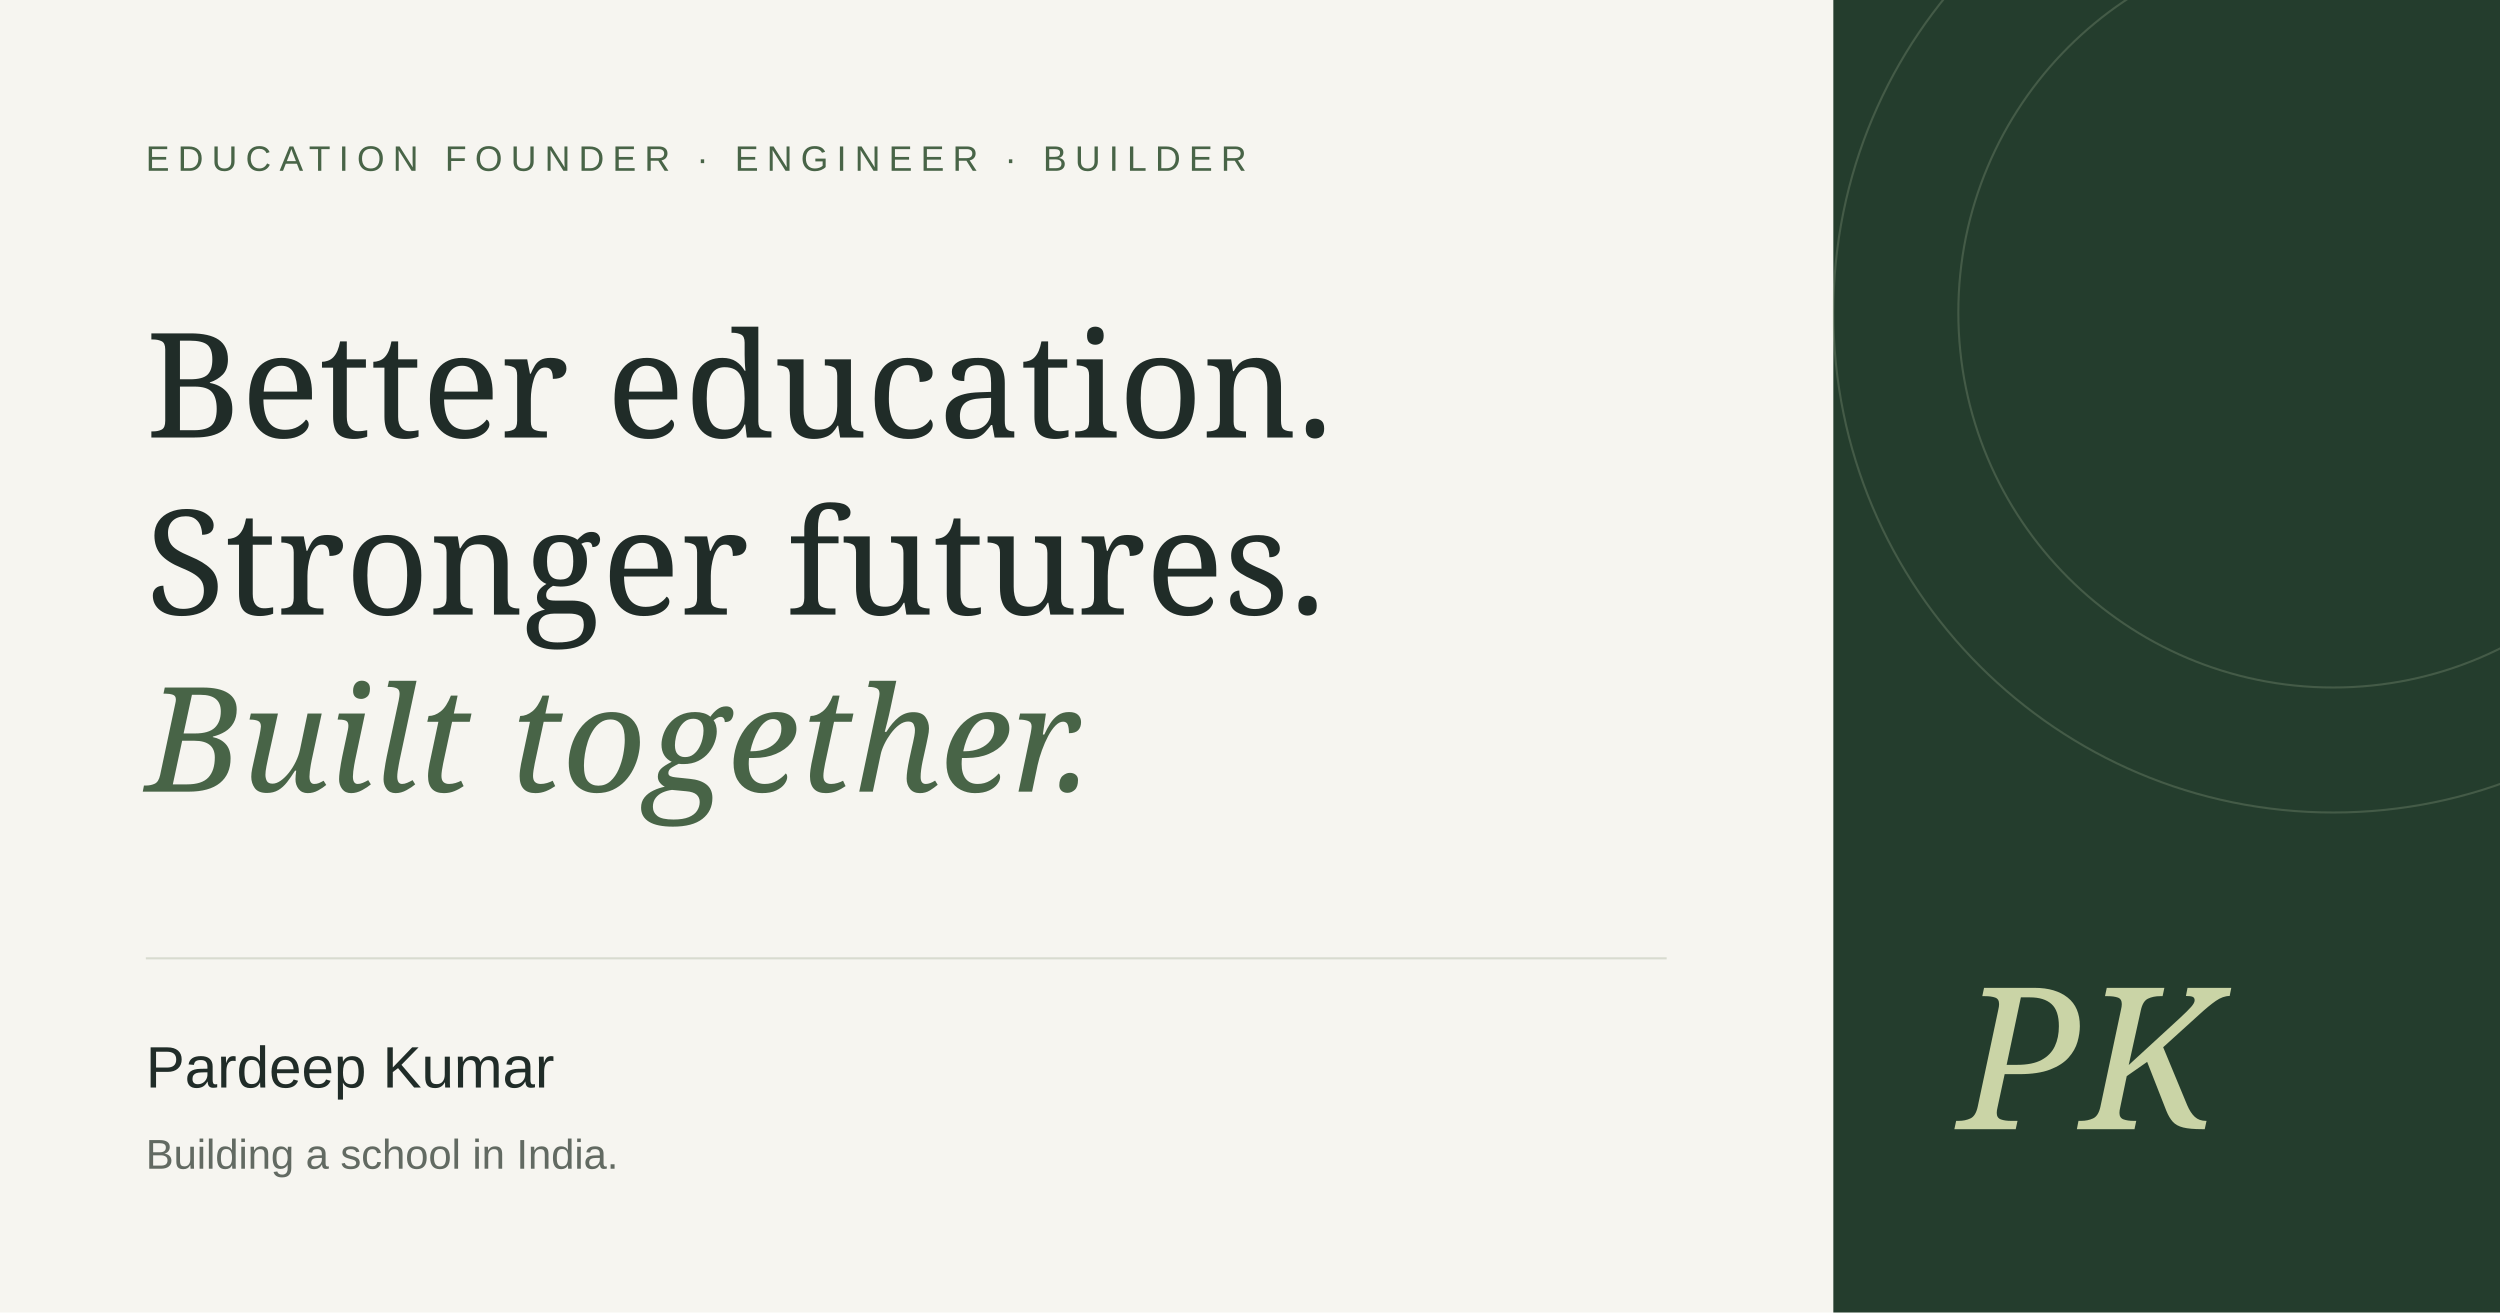
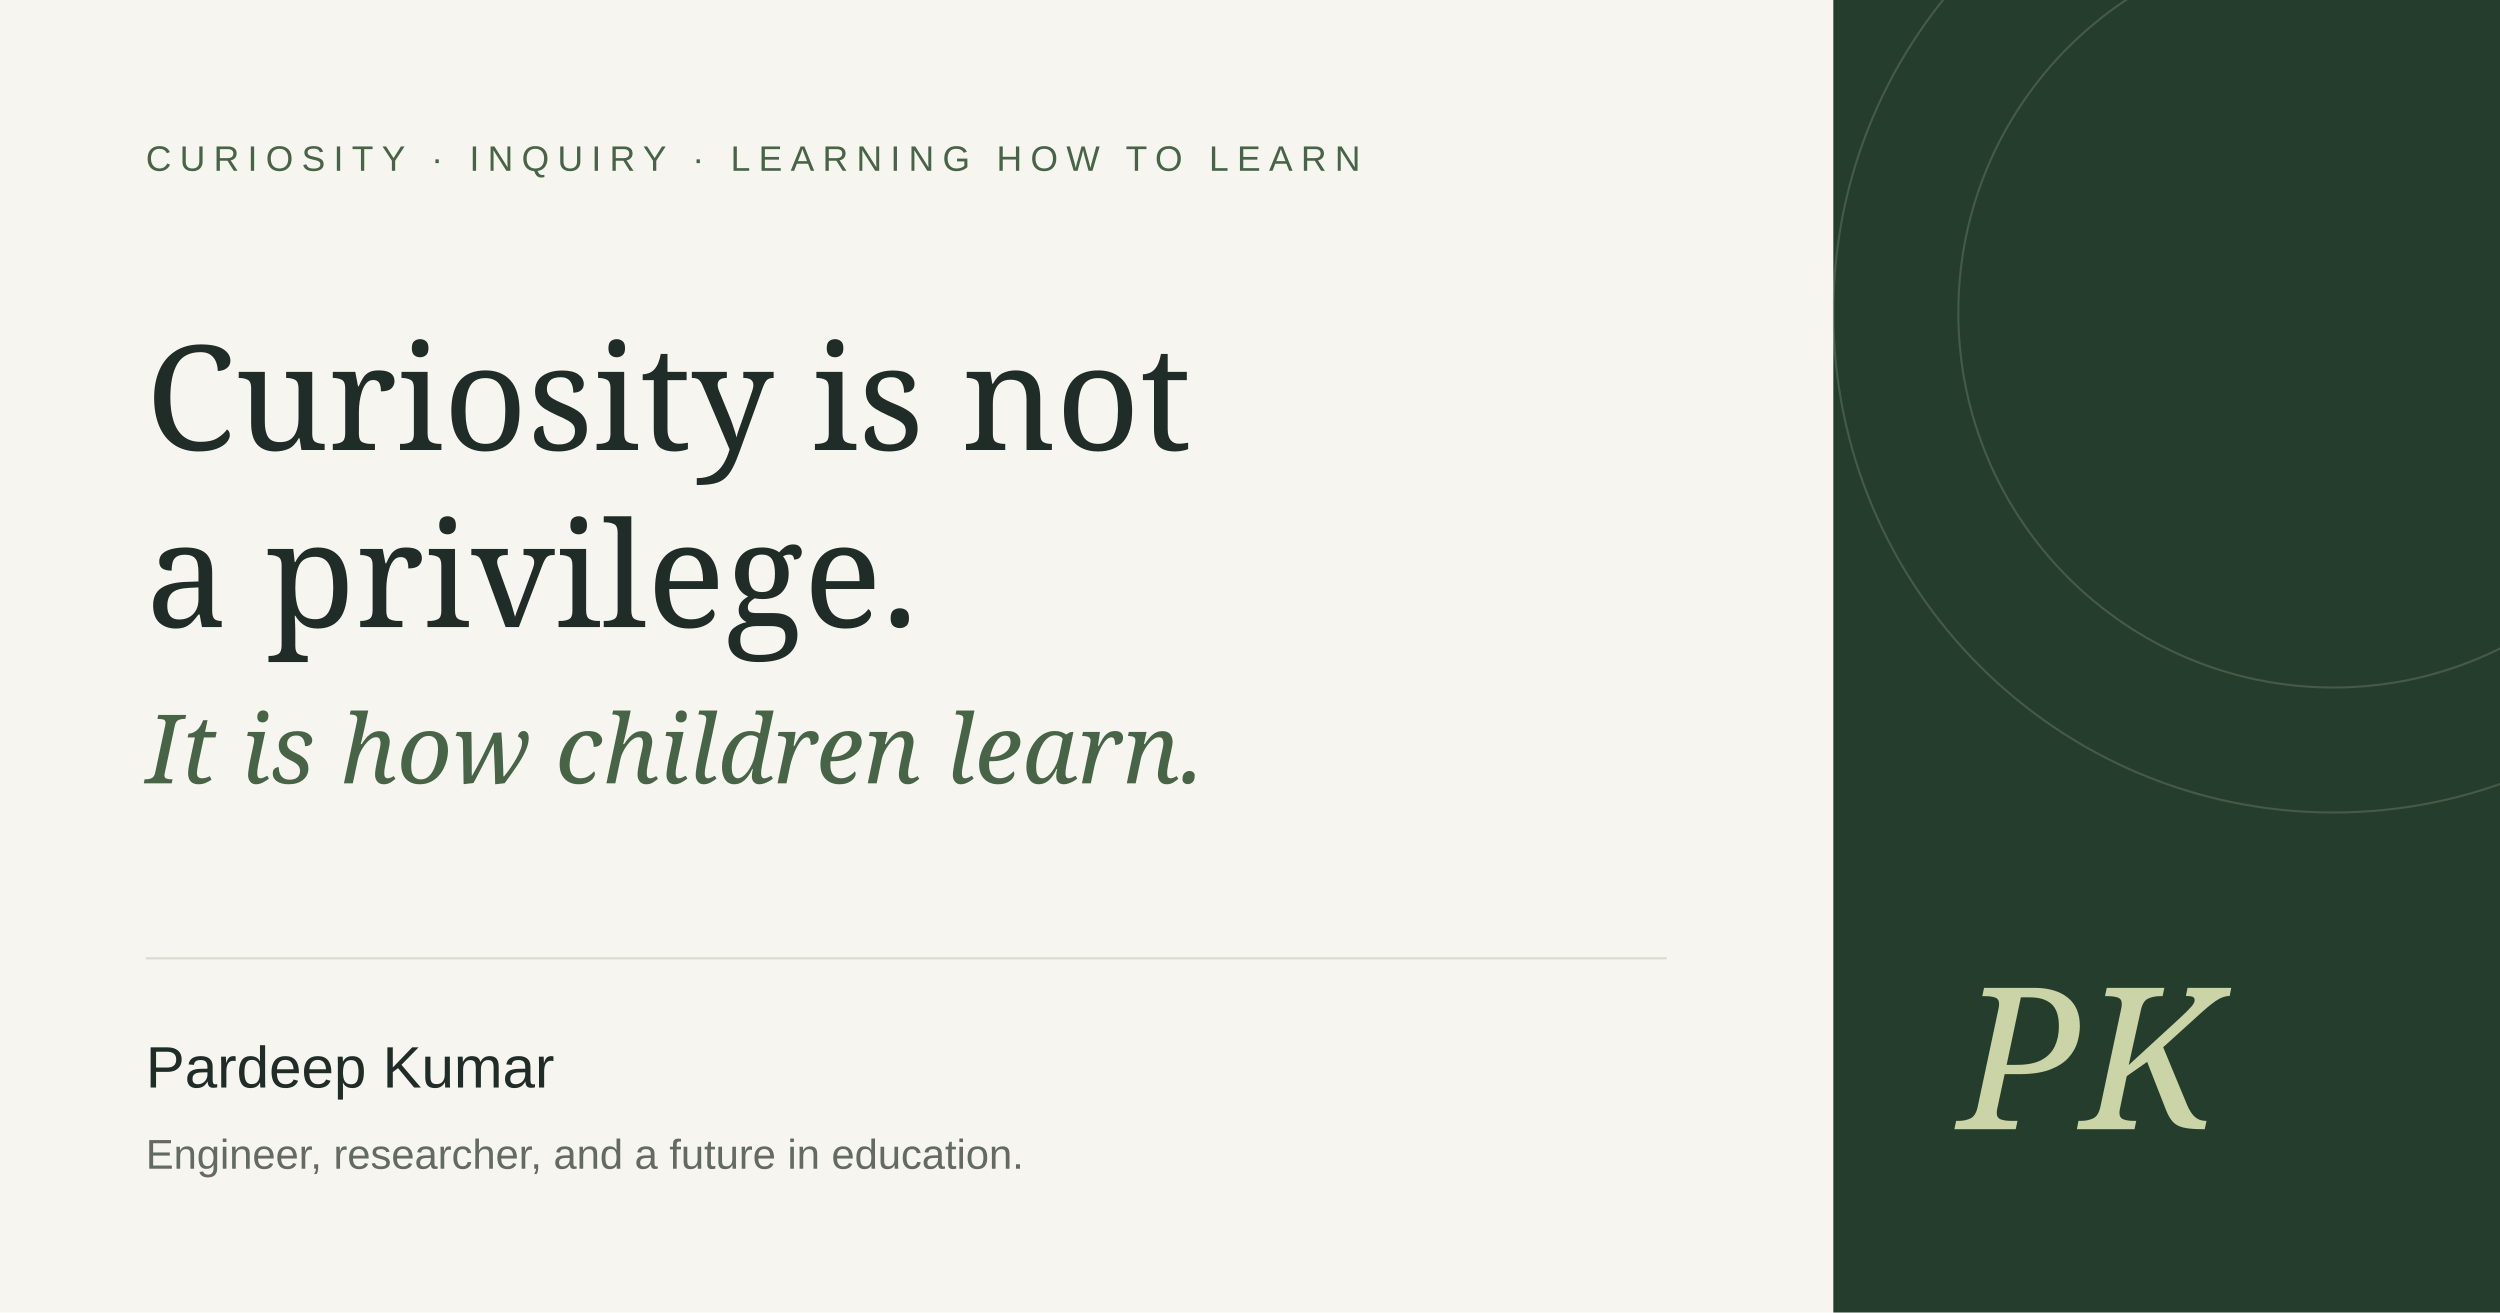
<svg xmlns="http://www.w3.org/2000/svg" viewBox="0 0 1200 630" role="img" aria-labelledby="title description">
  <rect width="1200" height="630" fill="#f6f5f0" />
  <rect x="880" width="320" height="630" fill="#243d2d" />
  <circle cx="1120" cy="150" r="240" fill="none" stroke="#c4d1b0" opacity=".2" />
  <circle cx="1120" cy="150" r="180" fill="none" stroke="#c4d1b0" opacity=".2" />
-   <text x="70" y="82" fill="#486447" font-family="Arial,sans-serif" font-size="17" letter-spacing="4">EDUCATION FOUNDER · ENGINEER · BUILDER</text>
-   <text x="70" y="210" fill="#202c28" font-family="Georgia,serif" font-size="70">Better education.</text>
-   <text x="70" y="295" fill="#202c28" font-family="Georgia,serif" font-size="70">Stronger futures.</text>
-   <text x="70" y="380" fill="#486447" font-family="Georgia,serif" font-size="70" font-style="italic">Built together.</text>
+   <text x="70" y="82" fill="#486447" font-family="Arial,sans-serif" font-size="17" letter-spacing="4">CURIOSITY · INQUIRY · LEARNING HOW TO LEARN</text>
+   <text x="70" y="216" fill="#202c28" font-family="Georgia,serif" font-size="70">Curiosity is not</text>
+   <text x="70" y="301" fill="#202c28" font-family="Georgia,serif" font-size="70">a privilege.</text>
+   <text x="70" y="376" fill="#486447" font-family="Georgia,serif" font-size="46" font-style="italic">It is how children learn.</text>
  <path d="M70 460H800" stroke="#d8dbcf" />
  <text x="70" y="522" fill="#202c28" font-family="Arial,sans-serif" font-size="28">Pardeep Kumar</text>
-   <text x="70" y="561" fill="#626a62" font-family="Arial,sans-serif" font-size="20">Building a school in India.</text>
+   <text x="70" y="561" fill="#626a62" font-family="Arial,sans-serif" font-size="20">Engineer, researcher, and a future in education.</text>
  <text x="940" y="542" fill="#cad4a6" font-family="Georgia,serif" font-size="95" font-style="italic">PK</text>
</svg>
